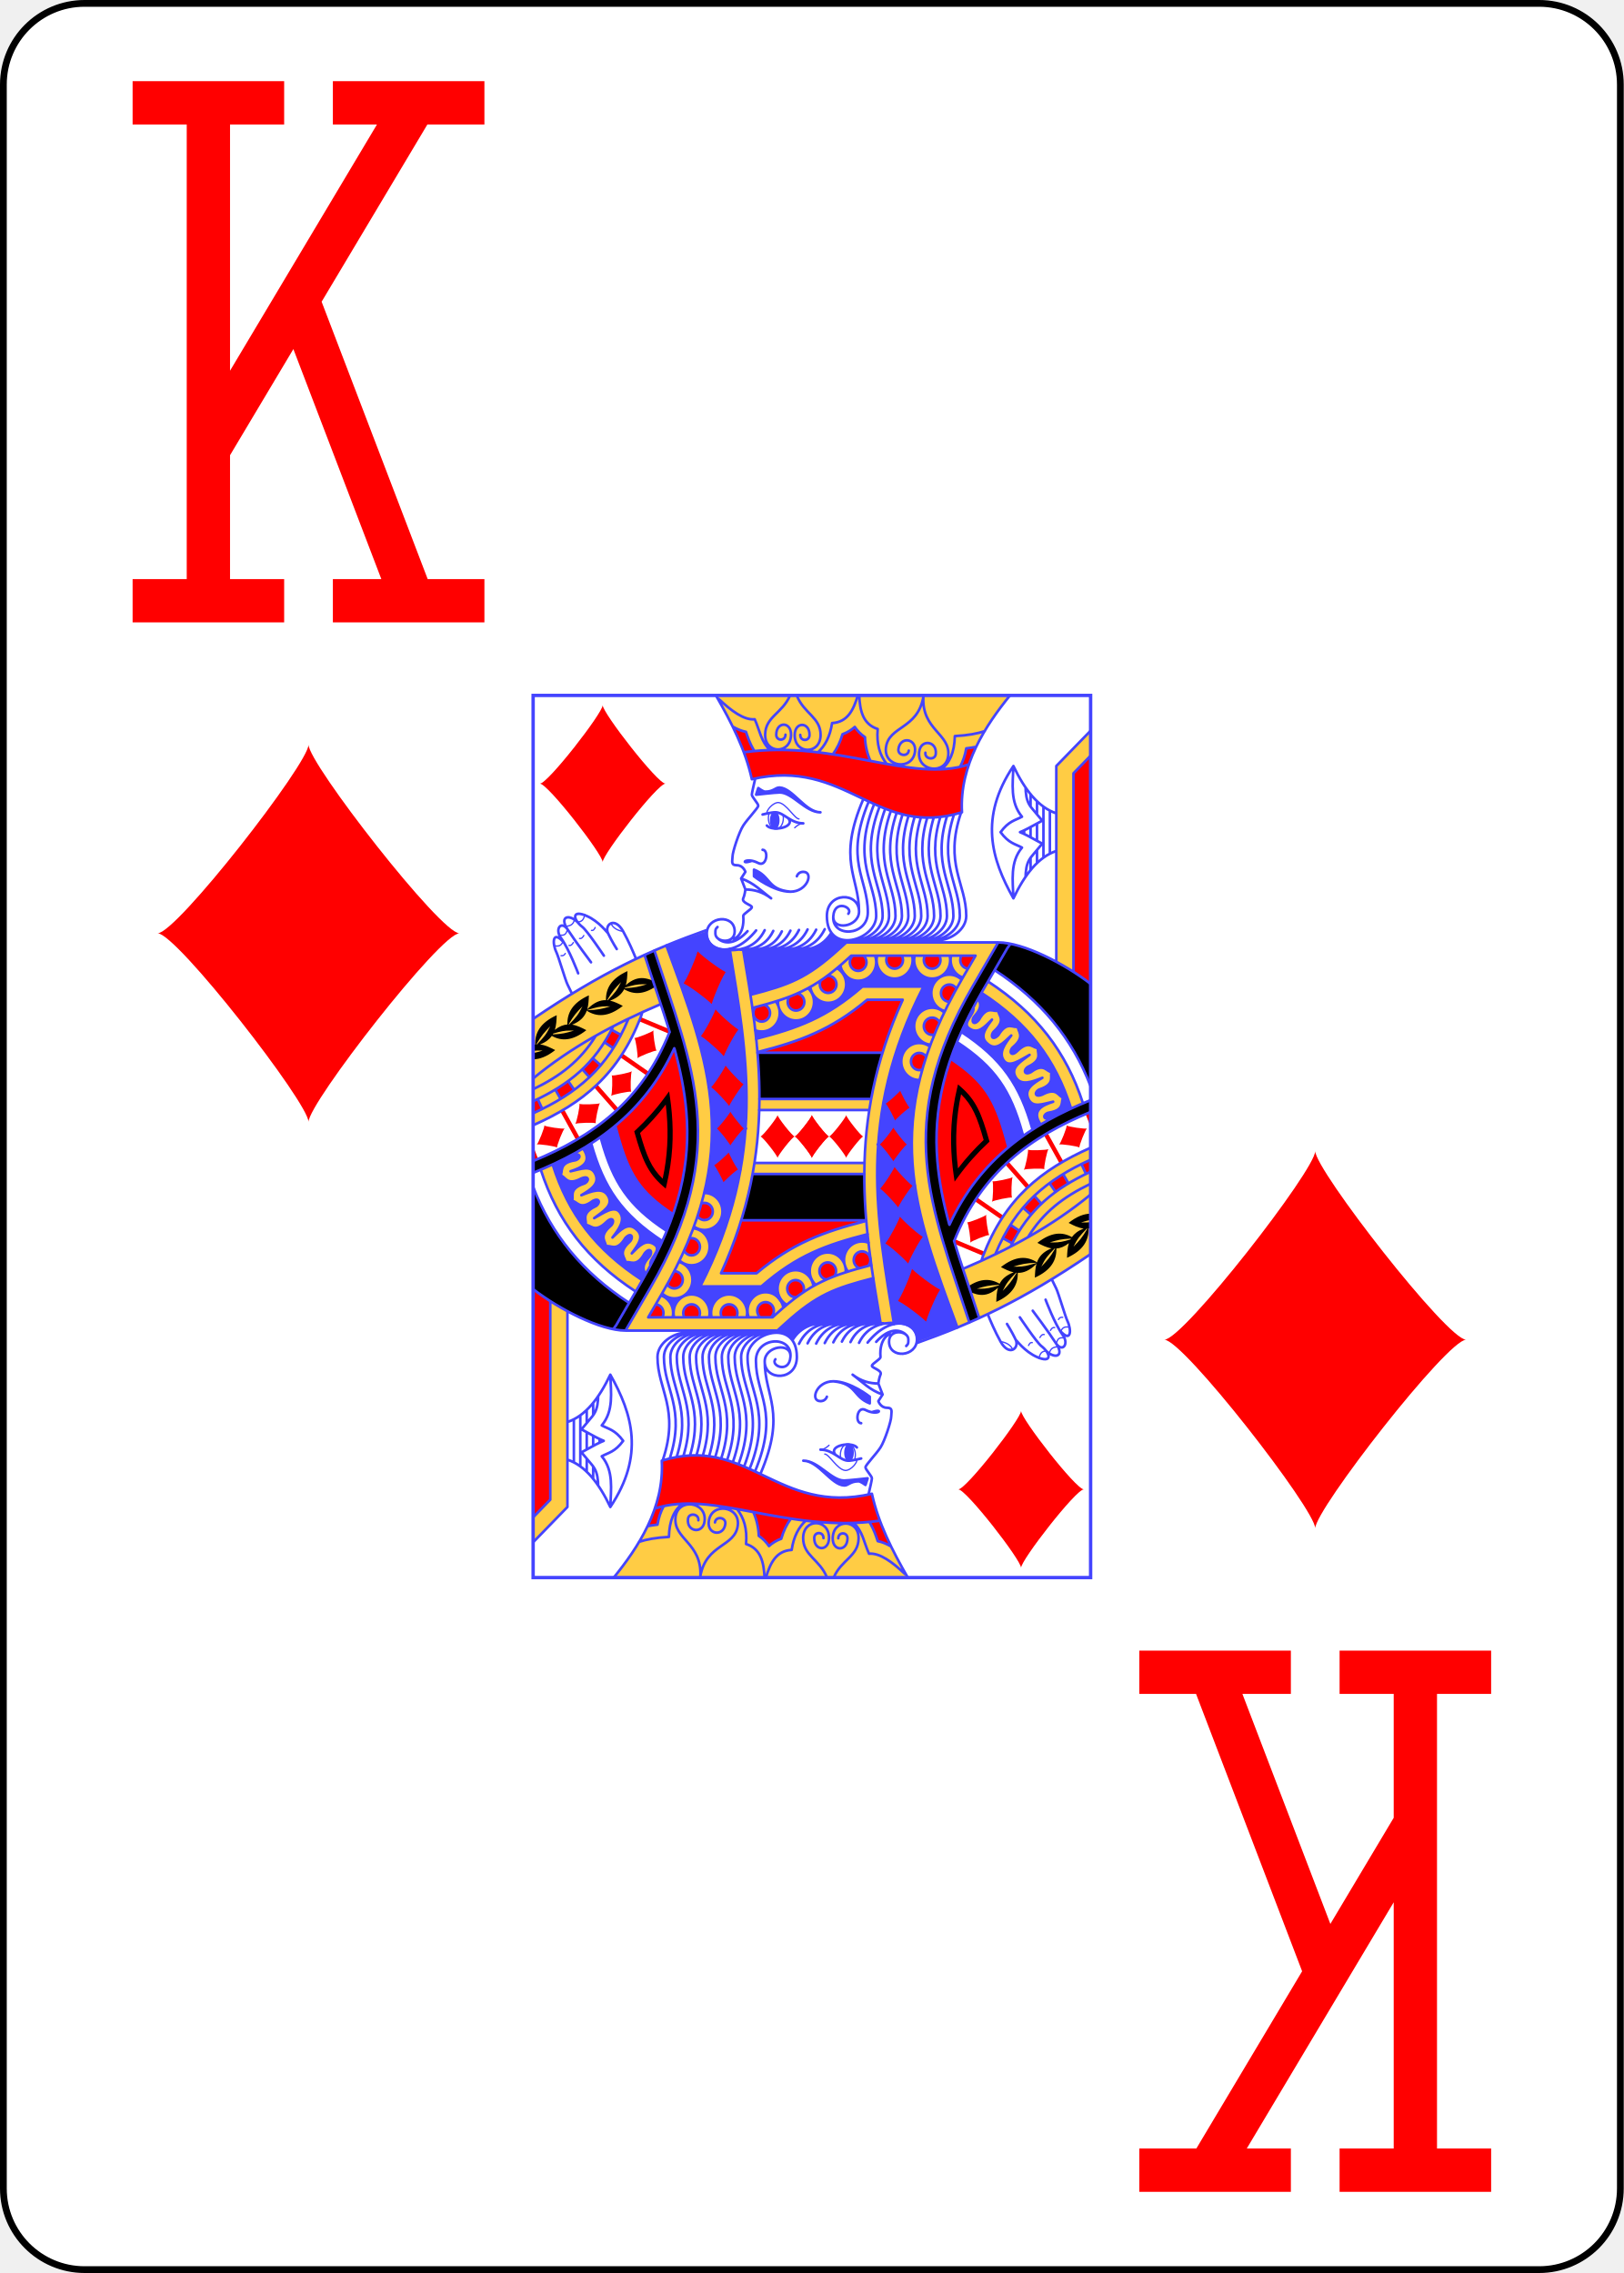
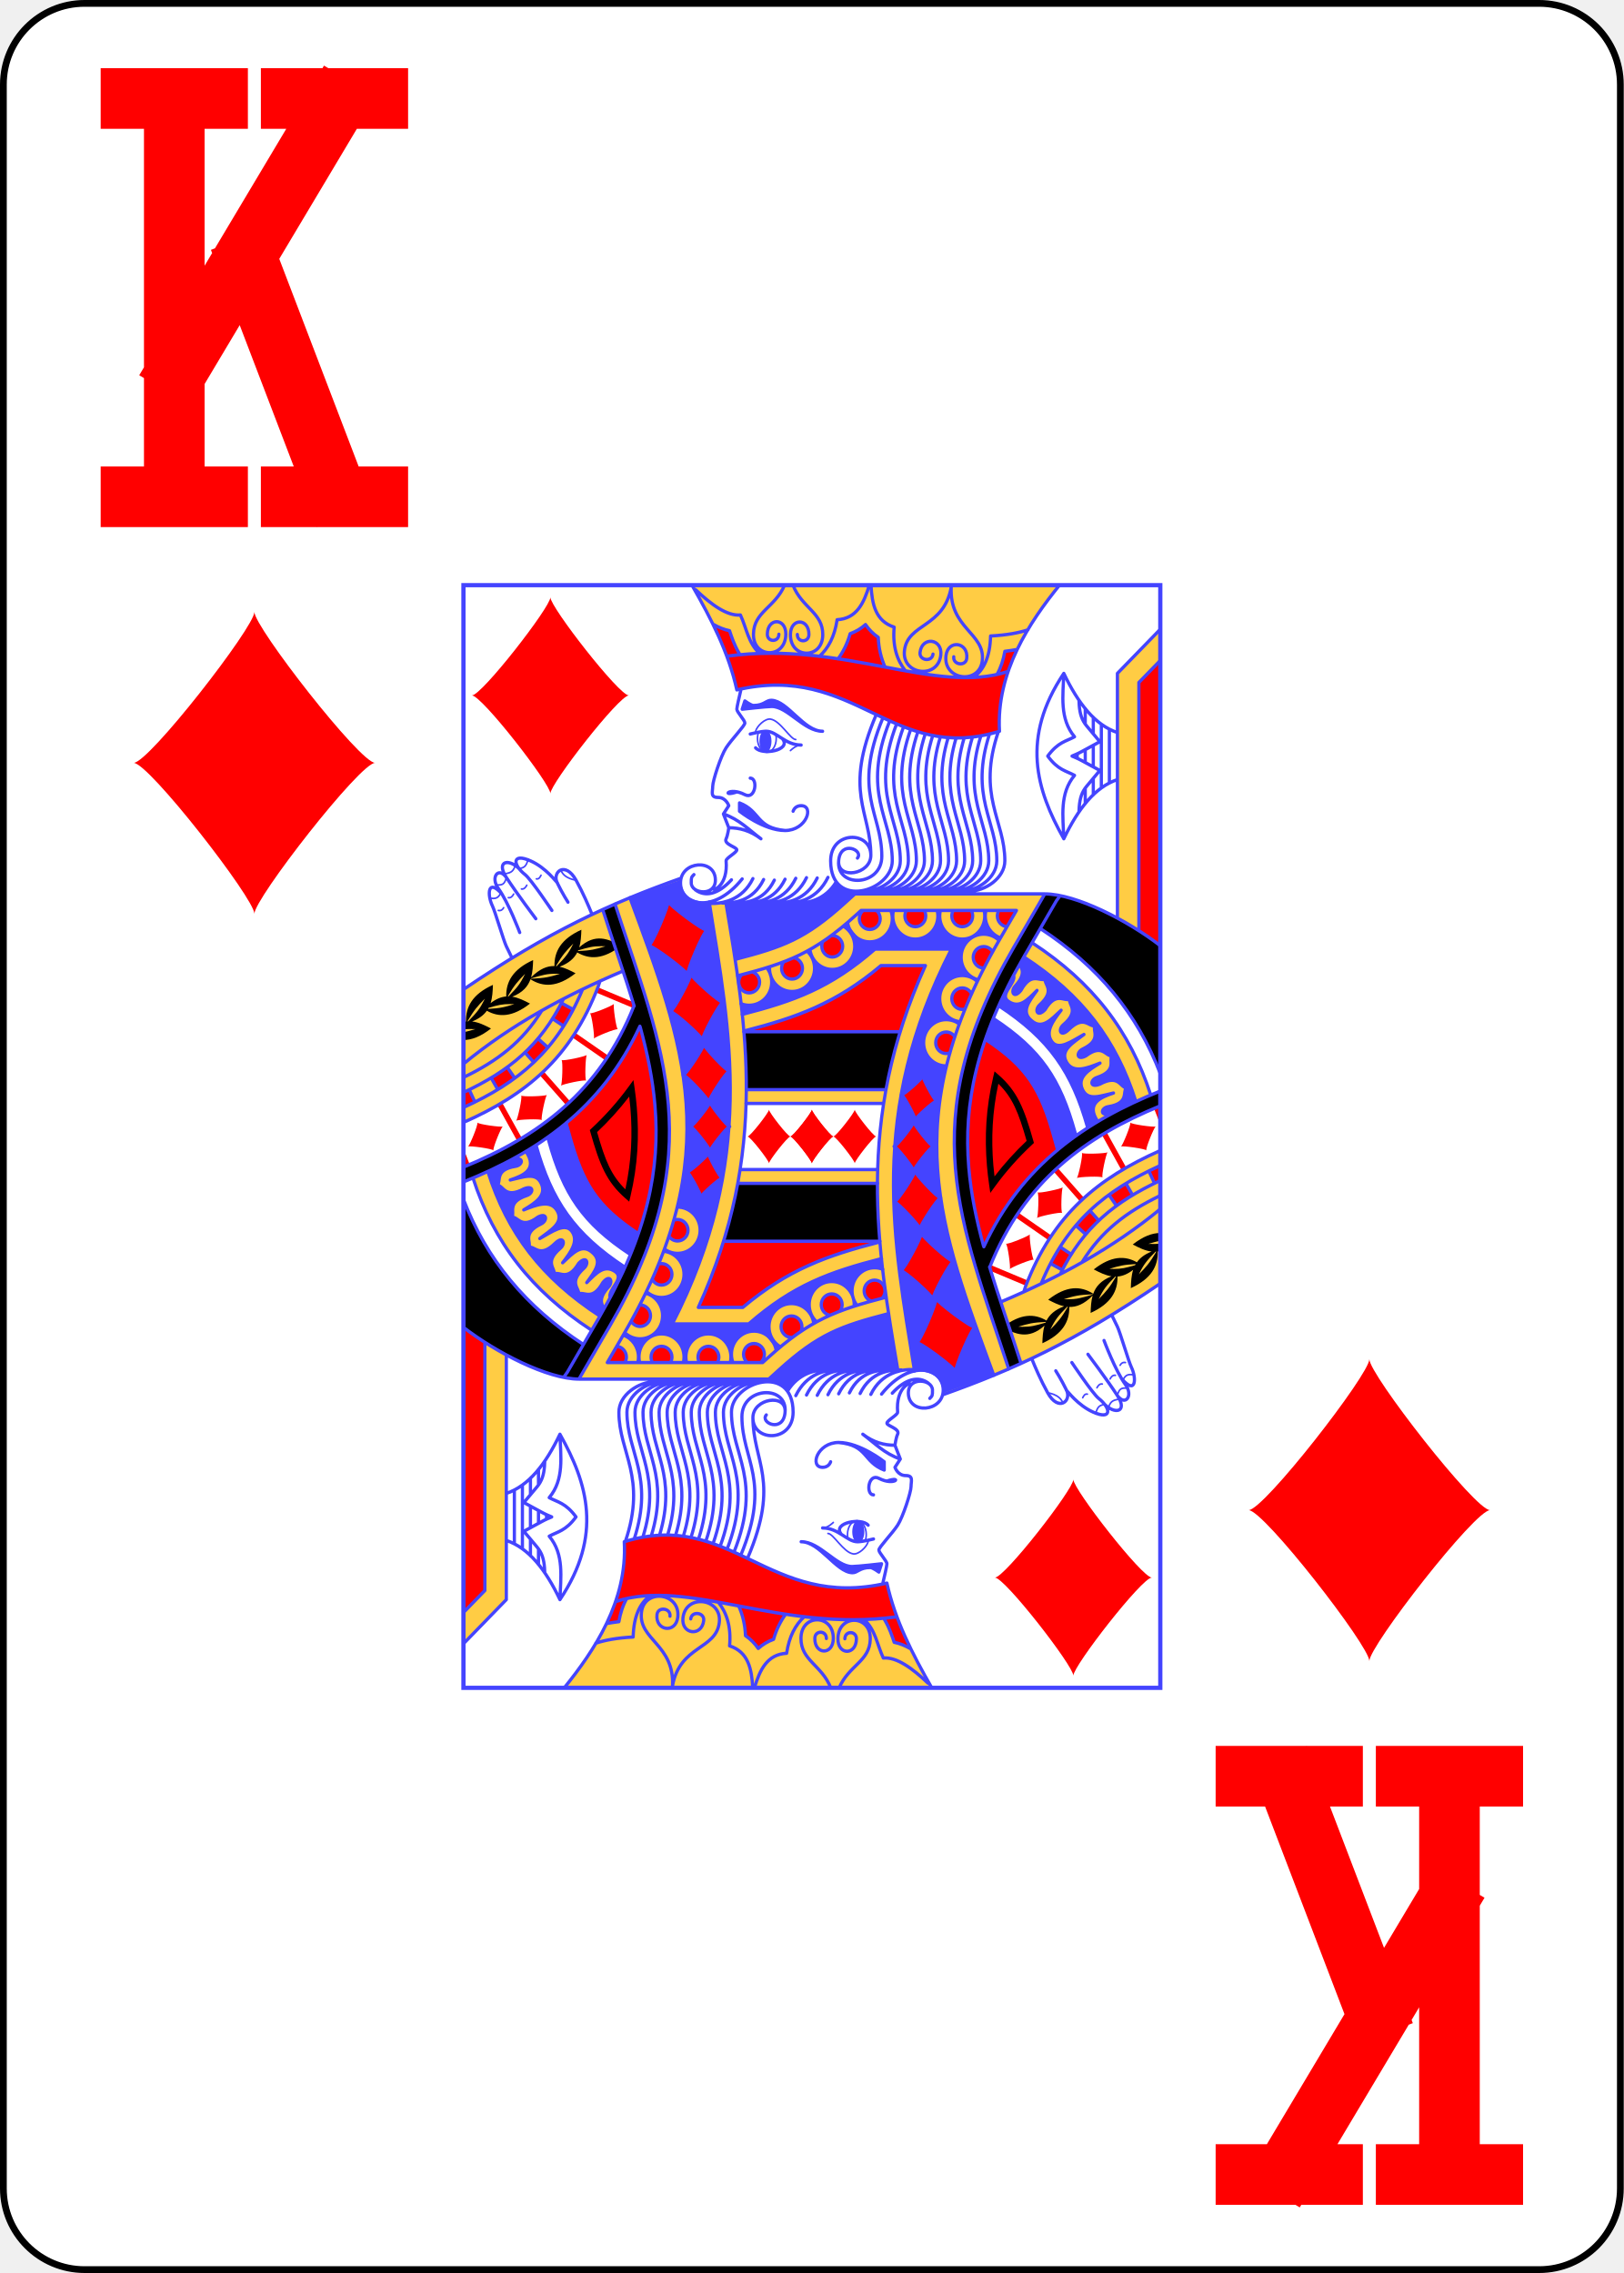
<svg xmlns="http://www.w3.org/2000/svg" xmlns:xlink="http://www.w3.org/1999/xlink" class="card" face="KD" height="3.5in" preserveAspectRatio="none" viewBox="-120 -168 240 336" width="2.5in">
  <defs>
-     <symbol id="VDK" viewBox="-500 -500 1000 1000" preserveAspectRatio="xMinYMid">
-       <path d="M-285 -460L-85 -460M-185 -460L-185 460M-285 460L-85 460M85 -460L285 -460M185 -440L-170 155M85 460L285 460M185 440L-10 -70" stroke="red" stroke-width="80" stroke-linecap="square" stroke-miterlimit="1.5" fill="none" />
+     <symbol style="overflow:visible" id="VDK" viewBox="-500 -500 1000 1000" preserveAspectRatio="xMinYMid">
+       <path d="M-285 -460L-85 -460M-185 -460L-185 460M-285 460L-85 460M85 -460L285 -460M185 -440L-170 155M85 460L285 460M185 440L-10 -70" stroke="red" stroke-width="140" stroke-linecap="square" stroke-miterlimit="1.5" fill="none" />
    </symbol>
    <symbol id="SDK" viewBox="-600 -600 1200 1200" preserveAspectRatio="xMinYMid">
      <path d="M-400 0C-350 0 0 -450 0 -500C0 -450 350 0 400 0C350 0 0 450 0 500C0 450 -350 0 -400 0Z" fill="red" />
    </symbol>
    <symbol id="DK6" preserveAspectRatio="none" viewBox="0 0 1300 2000">
      <path stroke="#44F" stroke-linecap="round" stroke-linejoin="round" stroke-width="3" fill="none" d="M545,265c2.64,-9.531 17.644,-23.57 27.903,-22.032C591.207,245.713 610,280 620,280M630,290c-10,0 -20,10 -20,10M583.008,271.841c0.353,1.98 0.541,4.055 0.541,6.192 0,13.807 -7.835,25 -17.5,25 -9.665,0 -17.5,-11.193 -17.5,-25 0,-4.428 0.806,-8.588 2.22,-12.196M120.802,496.815c-3.725,13.385 -7.12,15.266 -16.172,17.234M96.463,508.491c-3.725,13.385 -11.329,13.379 -20.381,15.348M80.207,529.943c-3.725,13.385 -7.7,14.104 -18.204,13.751M69.59,558.281c-5.031,10.627 -11.039,10.476 -19.656,9.542M181.952,517.242C188.179,532.903 210,535 210,535M65,590c4.797,0.895 7.937,-1.11 10,-5M108.204,551.026c4.797,0.895 7.937,-2.906 10,-6.796M65,590c4.797,0.895 7.937,-1.11 10,-5M136.026,532.691c4.797,0.895 6.654,-2.65 8.717,-6.539M83.686,566.814c4.797,0.895 7.937,-2.65 10,-6.539" />
      <use xlink:href="#SDK" height="120" width="120" transform="translate(650,1000)scale(1,0.972)rotate(0)translate(-60,-60)" />
      <use xlink:href="#SDK" height="120" width="120" transform="translate(570,1000)scale(1,0.972)rotate(0)translate(-60,-60)" />
      <use xlink:href="#SDK" height="170" width="170" transform="translate(400,640)scale(1,0.972)rotate(-15)translate(-85,-85)" stroke="#44F" stroke-width="42.352" stroke-linejoin="round" stroke-linecap="round" />
      <use xlink:href="#SDK" height="150" width="150" transform="translate(435,765)scale(1,0.972)rotate(-10)translate(-75,-75)" stroke="#44F" stroke-width="48" stroke-linejoin="round" stroke-linecap="round" />
      <use xlink:href="#SDK" height="130" width="130" transform="translate(453,885)scale(1,0.972)rotate(-5)translate(-65,-65)" stroke="#44F" stroke-width="55.384" stroke-linejoin="round" stroke-linecap="round" />
      <use xlink:href="#SDK" height="110" width="110" transform="translate(460,982)scale(1,0.972)rotate(0)translate(-55,-55)" stroke="#44F" stroke-width="65.454" stroke-linejoin="round" stroke-linecap="round" />
      <use xlink:href="#SDK" height="100" width="100" transform="translate(450,1070)scale(1,0.972)rotate(10)translate(-50,-50)" stroke="#44F" stroke-width="72" stroke-linejoin="round" stroke-linecap="round" />
      <use xlink:href="#SDK" height="90" width="90" transform="translate(1259,1000)scale(1,0.972)rotate(60)translate(-45,-45)" />
      <use xlink:href="#SDK" height="90" width="90" transform="translate(1173,1052)scale(1,0.972)rotate(50)translate(-45,-45)" />
      <use xlink:href="#SDK" height="90" width="90" transform="translate(1094,1120)scale(1,0.972)rotate(40)translate(-45,-45)" />
      <use xlink:href="#SDK" height="90" width="90" transform="translate(1038,1209)scale(1,0.972)rotate(30)translate(-45,-45)" />
    </symbol>
    <symbol id="DK5" preserveAspectRatio="none" viewBox="0 0 1300 2000">
      <path stroke="#44F" stroke-linecap="round" stroke-linejoin="round" stroke-width="6" fill="none" d="M1205,261.182v97.637M1190,252.129V367.871M1175,350.311v29.996M1175,290.406l-10e-5,39.187M1175,239.693v29.996M1160,368.373v27.984M1160,298.355l10e-5,23.289M1160,223.643v27.984M1145,305.873v8.254M520.134,778.543C616.396,754.406 684.392,730.935 767.926,660h142.395c-156.787,297.276 -107.906,528.857 -68.797,765.254M525.766,808.059C620.591,784.352 694.855,758.784 778.836,690h83.006c-131.846,281.901 -89.778,512.978 -51.069,736.045M989.366,1432.945C889.254,1168.199 806.638,966.909 1000.051,642.941L1031.658,590H741.766l-9.922,8.756C653.494,667.888 603.995,685.13 511.713,708.48M1017.097,1421.323C928.021,1156.019 838.469,972.117 1025.811,658.32L1084.508,560H730.424l-18.43,16.26c-74.361,65.612 -115.843,79.924 -204.671,102.393M426.291,0.007C462.762,61.82 494.762,122.796 510,190 730,140 800,325 1000,265 993.852,157.297 1056.123,67.145 1111.966,-0.018M614.759,0.032C631.487,41.41 670.706,49.677 670.34,90.06c-0.408,44.997 -60.979,44.224 -60.335,-0.77 0.435,-30.41 34.906,-29.556 34.477,0.44 -0.215,14.998 -21.763,14.723 -21.548,-0.275M599.096,0.044C581.146,40.794 541.84,48.101 541.051,88.41c-0.88,44.991 59.691,45.764 60.335,0.77 0.435,-30.41 -34.048,-30.436 -34.477,-0.44 -0.215,14.998 21.333,15.273 21.548,0.275M910,3.41c-3.958,75.052 63.504,83.571 57.94,133.177 -5.014,44.699 -73.043,36.172 -67.764,-8.495 3.568,-30.189 42.241,-24.924 38.722,4.854 -1.76,14.889 -25.961,11.855 -24.201,-3.034M910,3.41C896.361,77.248 828.885,68.851 822.732,118.383c-5.544,44.633 62.485,53.162 67.764,8.495 3.568,-30.189 -35.203,-34.632 -38.722,-4.854 -1.76,14.889 22.442,17.923 24.201,3.034M491.884,128.804C710,100 880,200 1015.604,156.595M995.411,161.923C1002.408,149.77 1007.254,135.659 1010,120c8.271,-0.945 15.987,-2.113 23.204,-3.475M951.488,167.374c19.219,-13.488 30.892,-37.153 31.903,-75.195 30.425,-1.548 52.501,-5.644 69.805,-11.195M466.519,71.255c9.446,5.241 19.354,9.279 29.914,11.366 3.985,11.503 8.452,24.997 17.213,39.74 0.763,1.283 1.566,2.56 2.409,3.829M552.628,123.893C531.219,105.072 528.495,78.759 516.729,54.105 491.699,56.297 462.178,35.159 433.183,8.316M698.804,133.696c9.723,-12.91 17.517,-28.178 22.597,-45.676 10.847,-3.769 20.57,-9.546 28.66,-16.604 6.148,8.853 14.187,16.87 23.799,23.219 0.785,19.912 5.349,38.047 12.742,53.992M757.092,0.052C747.112,32.943 733.174,60.761 697.089,62.687 692.459,93.201 680.697,114.38 664.045,129.146M824.538,155.374C808.692,135.989 800.327,110.644 803.527,76.109 768.856,65.234 762.116,34.589 760.381,0.043M0.128,733.28C160.872,627.138 273.947,577.151 405.892,531.565M1084.508,560c58.556,0 155.048,48.393 215.606,93.996M1060.798,648.537c113.096,71.77 182.617,159.57 221.424,276.264M1045.468,674.302c108.824,68.979 172.626,150.486 209.091,262.347M1300.071,886.19C1257.215,777.442 1184.743,691.771 1076.171,622.798M998.735,762.9c94.583,60.402 136.897,120.761 165.899,221.531M988.568,785.964c89.063,57.044 124.762,109.898 152.397,206.618l1.791,6.27M973.923,823.823c78.203,50.361 103.128,90.662 128.581,179.747l5.989,20.963M1045.369,1281.592l3.338,-9.824c51.421,-130.622 135.35,-196.342 251.249,-246.259M1154.091,1227.949c35.812,-56.212 81.928,-90.805 145.814,-120.773M1113.379,1249.43c42.764,-84.642 101.834,-131.066 186.517,-169.544M1077.871,1266.58c47.687,-111.379 119.453,-168.575 222.006,-213.896M970.828,1200.002C1041.668,1050.464 1161.946,971.391 1299.957,917.595M981.741,1237.189C1046.058,1080.041 1161.175,999.873 1299.994,944.443M1002.278,1300.143c108.097,-44.364 209.475,-97.716 297.742,-168.601M970.203,1198.396c-13.491,-48.251 -23.451,-95.134 -27.496,-142.517 -9.688,-113.478 12.898,-231.197 104.568,-384.744l58.697,-98.32 7.089,-9.682M1039.892,1410.606c-19.667,-59.873 -42.017,-121.299 -58.398,-173.96M523.076,810 814.875,810M527.684,915 788.328,915M527.262,940 783.957,940M1113.101,1200.255l20.73,13.447M1142.463,1161.465l18.51,16.033M1168.828,1134.571l16.461,17.846M1204.197,1105.897l14.1,19.81M1236.013,1085.268l12.336,21.066M1278.611,1062.598l10.579,22.262M1095.363,1230.498l21.824,11.578M1220,603.865V160l80,-80M1260,626.748V176.568l39.999,-39.999M1219.982,352.664C1178.5,366.005 1146.587,405.675 1120,460c-1.436,-40.363 -8.306,-82.087 20,-115 -16.063,-8.511 -30.68,-9.463 -50,-35 19.32,-25.537 33.937,-26.489 50,-35 -28.306,-32.913 -21.436,-74.637 -20,-115 26.587,54.325 58.5,93.995 99.982,107.336M1148.301,411.435c0.056,-3.197 0.194,-6.275 0.441,-9.224 1.32,-15.756 4.72,-26.855 14.004,-37.65l24.494,-28.482 -33.195,-17.588c-8.638,-4.577 -14.026,-6.531 -18.703,-8.49 4.677,-1.959 10.065,-3.914 18.703,-8.49l33.195,-17.588 -24.494,-28.482c-9.284,-10.795 -12.684,-21.895 -14.004,-37.65 -0.247,-2.949 -0.385,-6.027 -0.441,-9.224M1120,160c-80.254,116.73 -51.745,210.787 0,300M708.559,618.376A42,42 0 0 1 730,655v0a42,42 0 0 1 -42,42 42,42 0 0 1 -41.598,-36.205M686.029,635.6A19.5,19.5 0 0 1 688,635.5 19.5,19.5 0 0 1 707.5,655 19.5,19.5 0 0 1 688,674.5 19.5,19.5 0 0 1 668.5,655a19.5,19.5 0 0 1 2.091,-8.784M797.229,589.997A42,42 0 0 1 800,605 42,42 0 0 1 758,647 42,42 0 0 1 716.564,611.857M770.453,589.995A19.5,19.5 0 0 1 777.5,605 19.5,19.5 0 0 1 758,624.5 19.5,19.5 0 0 1 738.5,605a19.5,19.5 0 0 1 7.055,-15.012M883.79,589.99A42,42 0 0 1 885,600a42,42 0 0 1 -42,42 42,42 0 0 1 -42,-42 42,42 0 0 1 1.211,-10.012M859.734,589.989A19.5,19.5 0 0 1 862.5,600 19.5,19.5 0 0 1 843,619.5 19.5,19.5 0 0 1 823.5,600a19.5,19.5 0 0 1 2.767,-10.012M971.29,589.99A42,42 0 0 1 972.5,600a42,42 0 0 1 -42,42 42,42 0 0 1 -42,-42 42,42 0 0 1 1.211,-10.012M947.234,589.989A19.5,19.5 0 0 1 950,600 19.5,19.5 0 0 1 930.5,619.5 19.5,19.5 0 0 1 911,600a19.5,19.5 0 0 1 2.767,-10.012M1001.961,639.758A42,42 0 0 1 973.5,600a42,42 0 0 1 1.211,-10.012M1014.087,619.449A19.5,19.5 0 0 1 996,600a19.5,19.5 0 0 1 2.767,-10.012M960.294,715.741A42,42 0 0 1 928.5,675a42,42 0 0 1 42,-42 42,42 0 0 1 28.739,11.372M971.157,694.489A19.5,19.5 0 0 1 970.5,694.5 19.5,19.5 0 0 1 951,675a19.5,19.5 0 0 1 19.5,-19.5 19.5,19.5 0 0 1 16.785,9.575M926.665,791.825A42,42 0 0 1 888.5,750a42,42 0 0 1 42,-42 42,42 0 0 1 28.229,10.901M935.972,768.717A19.5,19.5 0 0 1 930.5,769.5 19.5,19.5 0 0 1 911,750a19.5,19.5 0 0 1 19.5,-19.5 19.5,19.5 0 0 1 17.494,10.885M901.237,871.994A42,42 0 0 1 900.5,872a42,42 0 0 1 -42,-42 42,42 0 0 1 42,-42 42,42 0 0 1 24.636,7.984M907.72,848.114A19.5,19.5 0 0 1 900.5,849.5 19.5,19.5 0 0 1 881,830a19.5,19.5 0 0 1 19.5,-19.5 19.5,19.5 0 0 1 16.278,8.763M641.043,663.734A42,42 0 0 1 655,695a42,42 0 0 1 -42,42 42,42 0 0 1 -42,-42 42,42 0 0 1 0.104,-2.949M615.923,675.72A19.5,19.5 0 0 1 632.5,695 19.5,19.5 0 0 1 613,714.5 19.5,19.5 0 0 1 593.5,695a19.5,19.5 0 0 1 4.158,-12.037M565.706,693.65A42,42 0 0 1 575,720a42,42 0 0 1 -42,42 42,42 0 0 1 -15.083,-2.802M538.79,701.38A19.5,19.5 0 0 1 552.5,720 19.5,19.5 0 0 1 533,739.5 19.5,19.5 0 0 1 513.5,720a19.5,19.5 0 0 1 5.342,-13.409M795.159,246.412C741.578,377.816 800,422.21 800,500c0,55 -115,90 -115,0 0,-55 75,-55 75,-10 0,35 -62.765,44.891 -60,10 3.052,-38.508 47.487,-19.355 35,-5M782.517,240.733C724.777,376.332 780.484,412.89 780.484,491.79 780.484,546.79 695,550 700,500M770,235C708.212,375.321 760,410 760,490M807.997,251.821C758.185,379.052 815,423.287 815,500c0,30.823 -36.118,55.365 -67.872,55.144M821.048,256.901C774.7,380.245 830,424.317 830,500c0,30.823 -36.118,55.365 -67.872,55.144M834.323,261.583C791.102,381.375 845,425.282 845,500c0,30.823 -36.118,55.365 -67.872,55.144M847.748,266.039C807.441,382.477 860,426.216 860,500c0,30.823 -36.118,55.365 -67.872,55.144M861.464,269.818C823.58,383.434 875,427.02 875,500c0,30.823 -36.118,55.365 -67.872,55.144M875.463,272.868C839.501,384.221 890,427.677 890,500c0,30.823 -36.118,55.365 -67.872,55.144M889.737,275.142C855.189,384.816 905,428.171 905,500c0,30.823 -36.118,55.365 -67.872,55.144M904.283,276.596C870.629,385.201 920,428.489 920,500c0,30.823 -36.118,55.365 -67.872,55.144M919.1,277.188C885.809,385.358 935,428.619 935,500c0,30.823 -36.118,55.365 -67.872,55.144M934.195,276.881C900.716,385.277 950,428.552 950,500c0,30.823 -36.118,55.365 -67.872,55.144M949.583,275.634C915.338,384.946 965,428.278 965,500c0,30.823 -36.118,55.365 -67.872,55.144M965.29,273.405C929.663,384.36 980,427.793 980,500c0,30.823 -36.118,55.365 -67.872,55.144M981.353,270.151C943.68,383.519 995,427.091 995,500c0,30.823 -36.118,55.365 -67.872,55.144M997.87,265.686C957.335,382.389 1010,426.142 1010,500c0,30.823 -36.118,55.365 -67.872,55.144M520,532.778C465.796,598.504 405,580 405,540c0,-40 65,-45 65,-5 0,30 -45,25 -45,5 0,-10 0,-10 5,-15M500,534.444c-25.083,26.791 -49.177,31.341 -67.463,18.093M540,532.222c-20,40 -57.915,45.684 -79.403,45.122M560,533.889c-20,40 -55.863,43.196 -77.35,42.634M580,535c-20,40 -55.863,42.085 -77.35,41.523M600,533.333c-20,40 -55.863,43.752 -77.35,43.19M620,531.667c-20,40 -55.863,45.418 -77.35,44.857M640,530.556c-20,40 -55.863,46.529 -77.35,45.968M660,531.111c-20,40 -55.863,45.974 -77.35,45.412M680,530c-20,40 -55.863,47.085 -77.35,46.523M695.523,538.013c-20.53,32.953 -52.907,39.032 -72.873,38.511M517.827,188.827C514.886,200.909 510,221.505 510,225c0,5 15,20 15,25 0,5 -25,30 -35,45 -10,15 -25,60 -25,70 0,10 -5,20 10,20 15,0 20,15 20,15l-10,15 10,25c0,0 -1.838,13.675 -5,20 -5,10 20,15 20,20 0,5 -20.437,15.019 -20,20 3.908,44.548 -24.383,56.24 -25,50M535,350c15,0 10,40 -10,30 -30,-15 -45,5 -15,-5M615,410c2.205,-6.063 7.383,-10 15,-10 25,0 10,45 -30,45 -40,0 -85,-35 -85,-35v-15c40,15 30,45 85,50M495,440c20,0 40,5 60,20 -22.925,-16.544 -40,-35 -70,-45M525,210l-5,15c0,0 45,-5 55,-5 30,0 60,45 95,45 -35,0 -65,-55 -95.29,-56.161 -9.993,-0.383 -13.614,9.419 -33.614,9.419C536.382,218.258 525,210 525,210v0M630,290c-30,0 -45.346,-24.918 -65,-25 -10.138,-0.042 -30,5 -30,5M595.871,279.644C610.873,299.647 557.374,309.072 545,295M239.869,597.116C233.831,582.484 222.966,557.691 210,535c-20,-35 -45,-15 -35,5 10,20 20,35 20,35M175.29,539.935C173.609,538.913 154.066,512.457 125,500c-35,-15 -33.238,7.222 -10,25 11.232,8.593 50,65 50,65M105,515.29C85,495 60,500 80,530c20,30 55,75 55,75M80,530c-15,-20 -30,0 -15,20 18.974,25.298 40,80 40,80M72.032,560.581C45,530 44.064,561.807 54.064,581.807 59.064,591.807 75,645 80,655l10.701,21.402M1037.564,687.87c4.723,7.868 11.471,18.196 -8.343,39.341 -9.126,9.74 -2.687,24.18 10.778,7.789 20,-35 35,-15 45.124,-20.988 -2.689,9.832 20.209,20.598 -10.091,47.185C1065,770 1070,785 1085,770c21.131,-34.329 35.471,-13.85 45.785,-19.505 -3.009,9.739 19.527,21.246 -11.625,46.831 -10.315,8.471 -5.807,23.626 9.675,9.124 29.05,-27.948 37.808,-4.532 49.209,-7.426 -5.35,8.677 13.588,25.457 -22.975,42.431 -12.106,5.62 -11.535,21.421 6.008,12.4 31.172,-23.044 37.003,1.267 48.672,-0.212 -6.37,7.958 10.376,26.927 -27.988,39.306 -12.702,4.099 -14.066,19.851 5.655,12.036 35.69,-18.741 37.573,6.188 49.328,6.588 -7.557,6.841 5.952,28.236 -33.894,34.343 -13.193,2.022 -17.049,17.356 3.665,12.783M1026.493,707.762c4.572,14.621 -28.113,34.819 -9.701,47.174 20.48,13.743 35.303,-2.517 53.208,-19.936 -14.905,20.047 -30.697,38.701 -10,55 19.435,16.731 36.52,-2.195 54.984,-19.021 -15.551,19.55 -29.984,39.021 -17.594,56.48 12.792,18.024 38.142,-0.888 60.229,-12.558 -19.949,15.036 -45.281,28.286 -32.619,50.099 12.547,21.614 39.189,10.789 62.536,1.905C1165.9,879.391 1144.168,892.816 1155,915c10.372,21.24 33.237,11.175 57.702,6.126 -23.926,7.689 -52.164,19.089 -29.302,51.671" />
    </symbol>
    <symbol id="DK4" preserveAspectRatio="none" viewBox="0 0 1300 2000">
      <path fill="black" d="M1084.508,560l-58.697,98.32c-187.341,313.797 -97.789,497.698 -8.713,763.002l23.092,-10.266 -57.762,-175.512C1046.875,1079.487 1161.668,999.68 1300,944.443V917.615C1161.979,971.411 1041.672,1050.455 970.828,1200.002l0.795,2.709 -1.42,-4.314c-13.491,-48.251 -23.451,-95.135 -27.496,-142.518 -9.688,-113.478 12.898,-231.197 104.568,-384.744l58.697,-98.32 -29.781,49.916C1184.687,691.728 1257.135,777.351 1300,886.016V653.916C1247.887,614.69 1169.327,573.443 1112.02,562.904l-0.064,0.107zM220,625c-38.243,16.869 -50.73,39.82 -50.184,65.85 -13.29,-0.348 -27.534,4.811 -43.621,20.596C129.141,701.541 129.613,690.786 130,680 91.688,696.899 79.224,719.903 79.818,745.99 70.668,746.731 61.03,750.275 50.633,758.205 54.076,747.821 54.59,736.429 55,725 16.463,741.999 4.078,765.174 4.83,791.451 3.236,791.66 1.626,791.963 0,792.354v13.449C6.455,804.98 13.029,804.849 22.26,805.217 13.211,807.838 6.837,809.679 0,811.016v13.971c15.197,7.2e-4 32.097,-6.118 51.395,-20.848 -11.463,-5.788 -22.95,-11.437 -35.184,-12.781 13.191,-5.09 21.793,-11.762 27.439,-19.451 22.217,12.236 47.947,11.85 80.484,-12.984 -10.803,-5.455 -21.628,-10.784 -33.078,-12.506 19.825,-7.612 29.328,-18.781 34.014,-31.607 23.029,14.305 49.765,15.292 84.064,-10.887 -9.735,-4.916 -19.487,-9.734 -29.699,-11.9 17.505,-6.371 27.302,-15.398 32.848,-25.889 22.528,13.014 48.645,13.135 81.852,-12.211 -23.778,-12.007 -47.654,-23.447 -78.109,3.057C219.116,646.927 219.606,635.981 220,625Zm-15,25c-9.295,18.589 -14.428,24.37 -31.143,41.131 -0.468,-0.051 -0.936,-0.103 -1.406,-0.141C185.522,669.587 190.885,664.115 205,650Zm52.279,4.807c2.377,0.016 4.928,0.082 7.721,0.193 -19.154,5.548 -26.54,7.606 -51.529,8.73 0.201,-0.437 0.382,-0.881 0.57,-1.322 19.619,-5.653 27.964,-7.704 43.238,-7.602zm-85,50c2.377,0.016 4.928,0.082 7.721,0.193 -19.935,5.775 -27.006,7.775 -54.58,8.869 0.053,-0.152 0.095,-0.308 0.146,-0.461 22.238,-6.438 30.551,-8.71 46.713,-8.602zM115,705c-9.241,18.483 -14.365,24.3 -30.852,40.84 -0.535,-0.007 -1.073,-8e-5 -1.611,0.012C95.545,724.565 100.916,719.084 115,705ZM40,750C30.713,768.575 25.582,774.362 8.898,791.092 8.378,791.113 7.854,791.152 7.33,791.191 20.491,769.62 25.841,764.159 40,750Zm47.279,9.807c2.377,0.016 4.928,0.082 7.721,0.193 -18.542,5.371 -26.021,7.474 -49.139,8.623 0.419,-0.687 0.814,-1.383 1.193,-2.084 17.576,-5.021 25.721,-6.83 40.225,-6.732zM523.076,810 527.684,915H788.328L814.875,810Zm467.709,71.871 -2.305,9.463c-13.936,57.217 -16.337,109.636 -11.896,161.652 0.997,11.684 2.414,23.387 4.166,35.131l2.119,14.211 8.615,-11.498c21.298,-28.422 44.77,-53.825 69.992,-76.621l2.783,-2.516 -1.043,-3.606c-17.22,-59.464 -30.254,-90.3 -65.016,-119.902zm7.127,22.383c26.414,25.135 37.62,51.977 52.734,103.687 -21.305,19.517 -41.323,40.983 -59.904,64.463 -0.855,-6.832 -1.621,-13.647 -2.201,-20.438 -4.087,-47.877 -2.144,-95.767 9.371,-147.713z" />
    </symbol>
    <symbol id="DK3" preserveAspectRatio="none" viewBox="0 0 1300 2000">
      <path fill="#44F" d="M600,445c-40,0 -85,-35 -85,-35v-15c40,15 30,45 85,50M525,210l-5,15c0,0 45,-5 55,-5 30,0 60,45 95,45 -35,0 -65,-55 -95.29,-56.161 -9.993,-0.383 -13.614,9.419 -33.614,9.419C536.382,218.258 525,210 525,210ZM574.667,283.061a11.249,20.385 0 0 1 -11.249,20.385 11.249,20.385 0 0 1 -11.249,-20.385 11.249,20.385 0 0 1 11.249,-20.385 11.249,20.385 0 0 1 11.249,20.385zM489.009,572.698l133.641,3.825c19.965,0.522 52.342,-5.558 72.988,-38.356 8.822,11.653 21.897,16.73 35.872,16.969l-1.087,4.864 -18.43,16.26c-74.361,65.612 -115.843,79.924 -204.951,102.132 -5.836,-35.709 -11.98,-70.798 -18.034,-105.693zM800,605c0,23.196 -18.804,42 -42,42 -29.839,0.637 -35.202,-40.062 -49.393,-28.596C721.821,625.845 730,639.832 730,655c0,23.196 -18.804,42 -42,42 -20.928,0 -38.655,-15.406 -41.584,-36.119 -1.783,0.981 -3.565,1.936 -5.35,2.877C649.933,671.723 655,683.08 655,695c0,23.196 -18.804,42 -42,42 -17.875,0 -33.131,-11.171 -39.195,-26.908C574.588,713.315 575,716.639 575,720c0,23.196 -18.804,42 -42,42 -5.157,0 -10.269,-0.949 -15.082,-2.801l2.217,19.344C616.397,754.406 684.392,730.935 767.926,660h142.395c-156.787,297.276 -107.906,528.857 -68.797,765.254 30.599,0.378 51.772,10.196 52.529,40.46l95.313,-32.769C915.034,1236.375 850.349,1074.787 901.131,871.994 900.92,871.997 900.71,872 900.5,872c-23.196,0 -42,-18.804 -42,-42 0,-23.196 18.804,-42 42,-42 8.804,0 17.383,2.768 24.527,7.908 0.513,-1.363 1.03,-2.727 1.553,-4.094C905.003,789.792 888.5,771.681 888.5,750c0,-23.196 18.804,-42 42,-42 10.39,0 20.407,3.853 28.121,10.809 0.51,-1.034 1.019,-2.069 1.535,-3.105C941.543,710.973 928.5,694.217 928.5,675c0,-23.196 18.804,-42 42,-42 10.667,0 20.933,4.058 28.717,11.352 0.28,-0.471 0.553,-0.939 0.834,-1.41l1.902,-3.186C984.939,633.958 973.5,617.975 973.5,600c0,-3.37 0.407,-6.727 1.209,-10h-3.418c0.802,3.273 1.209,6.63 1.209,10 0,23.196 -18.804,42 -42,42 -23.196,0 -42,-18.804 -42,-42 0,-3.37 0.407,-6.727 1.209,-10h-5.918c0.802,3.273 1.209,6.63 1.209,10 0,23.196 -18.804,42 -42,42 -23.196,0 -42,-18.804 -42,-42 0,-3.37 0.407,-6.727 1.209,-10 -9.2,-1.207 -2.261,7.468 -2.209,15zm175.104,-15 55.566,1.654 0.988,-1.654zM998.735,762.9c94.583,60.402 136.897,120.761 165.899,221.531L1183.4,972.797c-22.862,-32.583 5.376,-43.982 29.302,-51.671 -24.465,5.049 -47.331,15.115 -57.702,-6.126 -10.832,-22.184 10.9,-35.609 32.536,-48.095 -23.348,8.883 -49.99,19.709 -62.536,-1.905 -12.662,-21.813 12.67,-35.063 32.619,-50.099 -22.087,11.67 -47.437,30.582 -60.229,12.558C1085,810 1099.433,790.529 1114.984,770.979 1096.52,787.805 1079.435,806.731 1060,790c-20.697,-16.299 -4.905,-34.953 10,-55 -17.905,17.419 -32.729,33.679 -53.208,19.936 -18.412,-12.355 14.274,-32.553 9.701,-47.174m228.066,228.887C1218.094,824.788 1154.292,743.281 1045.468,674.302l-7.904,13.568c4.723,7.868 11.471,18.196 -8.343,39.341 -9.126,9.74 -2.687,24.18 10.778,7.789 20,-35 35,-15 45.124,-20.988 -2.689,9.832 20.209,20.598 -10.091,47.185C1065,770 1070,785 1085,770c21.131,-34.329 35.471,-13.85 45.785,-19.505 -3.009,9.739 19.527,21.246 -11.625,46.831 -10.315,8.471 -5.807,23.626 9.675,9.124 29.05,-27.948 37.808,-4.532 49.209,-7.426 -5.35,8.677 13.588,25.457 -22.975,42.431 -12.106,5.62 -11.535,21.421 6.008,12.4 31.172,-23.044 37.003,1.267 48.672,-0.212 -6.37,7.958 10.376,26.927 -27.988,39.306 -12.702,4.099 -14.066,19.851 5.655,12.036 35.69,-18.741 37.573,6.188 49.328,6.588 -7.557,6.841 5.952,28.236 -33.894,34.343 -13.193,2.022 -17.049,17.356 3.665,12.783zM1142.756,998.852l-1.791,-6.27C1113.331,895.862 1077.631,843.008 988.568,785.964l-14.645,37.859c78.203,50.361 103.128,90.662 128.581,179.747l5.989,20.963" />
    </symbol>
    <symbol id="DK2" preserveAspectRatio="none" viewBox="0 0 1300 2000">
      <path fill="red" d="M750.061,71.416c-8.09,7.058 -17.813,12.834 -28.66,16.604 -5.08,17.498 -12.873,32.766 -23.09,45.496 -57.344,-8.466 -118.21,-13.386 -182.865,-7.311 -0.234,-1.283 -1.036,-2.56 -1.799,-3.844C504.886,107.618 500.418,94.124 496.434,82.621 485.874,80.534 475.965,76.498 466.756,72.613 485.609,111.419 500.836,149.583 510,190c220,-50 290,135 490,75 -3.103,-54.365 11.226,-104.257 33.283,-148.727 -7.295,1.614 -15.012,2.782 -23.283,3.727 -2.746,15.659 -7.591,29.77 -15.182,42.076 -62.438,13.153 -131.213,0.635 -208.168,-13.49 -7.44,-15.904 -12.004,-34.04 -12.789,-53.951C764.249,88.286 756.208,80.269 750.061,71.416ZM1300,136.57l-40,39.998 1.262,450.93c14.241,8.907 27.212,17.772 38.738,26.432zm-186.938,426.562 -7.09,9.682 -58.697,98.32zm-88.004,26.094c-8.764,0.254 -24.385,4.427 -26.291,0.762C996.957,593.014 996,596.474 996,600c0,10.221 7.893,18.709 18.088,19.449 -2.566,-4.934 19.251,-23.801 16.686,-28.734 -0.635,-1.222 -2.794,-1.573 -5.715,-1.488zm-279.504,0.762C741.086,593.693 738.5,599.195 738.5,605c0,10.77 8.73,19.5 19.5,19.5 10.77,0 19.5,-8.73 19.5,-19.5 0,-5.801 -2.583,-11.301 -7.047,-15.006zm80.713,0C824.457,593.014 823.5,596.474 823.5,600c0,10.77 8.73,19.5 19.5,19.5 10.77,0 19.5,-8.73 19.5,-19.5 0,-3.526 -0.956,-6.986 -2.766,-10.012zm87.5,0C911.957,593.014 911,596.474 911,600c0,10.77 8.73,19.5 19.5,19.5 10.77,0 19.5,-8.73 19.5,-19.5 0,-3.526 -0.956,-6.986 -2.766,-10.012zM688,635.5c-0.658,0 -1.316,0.033 -1.971,0.1l-15.439,10.615C669.215,648.939 668.5,651.949 668.5,655c0,10.77 8.73,19.5 19.5,19.5 10.77,0 19.5,-8.73 19.5,-19.5 0,-10.77 -8.73,-19.5 -19.5,-19.5zm282.5,20c-10.77,0 -19.5,8.73 -19.5,19.5 0,10.77 8.73,19.5 19.5,19.5 0.219,0 0.437,-0.005 0.656,-0.012l16.129,-29.414C983.776,659.14 977.394,655.5 970.5,655.5Zm-354.578,20.221 -18.264,7.242C594.964,686.397 593.5,690.635 593.5,695c0,10.77 8.73,19.5 19.5,19.5 10.77,0 19.5,-8.73 19.5,-19.5 0,-9.641 -7.046,-17.834 -16.578,-19.279zM778.836,690c-83.981,68.784 -158.246,94.352 -254.416,119.029l290.469,0.773C827.249,770.72 842.715,730.895 861.842,690ZM538.791,701.379 518.842,706.592C515.412,710.214 513.5,715.012 513.5,720c0,10.77 8.73,19.5 19.5,19.5 10.77,0 19.5,-8.73 19.5,-19.5 0,-8.539 -5.555,-16.085 -13.709,-18.621zM930.5,730.5c-10.77,0 -19.5,8.73 -19.5,19.5 0,10.77 8.73,19.5 19.5,19.5 1.852,0 3.695,-0.264 5.473,-0.783l12.021,-27.332C944.712,734.721 937.928,730.5 930.5,730.5Zm-30,80c-10.77,0 -19.5,8.73 -19.5,19.5 0,10.77 8.73,19.5 19.5,19.5 2.473,0 4.924,-0.471 7.221,-1.387l9.057,-28.85C913.169,813.793 907.054,810.5 900.5,810.5Zm73.379,13.072c-30.287,84.62 -37.401,159.34 -31.172,232.307 4.045,47.383 14.005,94.266 27.809,143.32 35.467,-73.406 82.796,-130.262 138.201,-174.976l-6.213,-20.652c-25.453,-89.086 -50.378,-129.386 -128.625,-179.998zm323.728,121.934 -9.275,3.736 11.668,28.965v-26.762zm-97.826,46.551 -8.687,4.953 36.732,64.4 8.685,-4.955zM1300,1054.014l-21.389,8.584 10.578,22.262 10.81,-4.838zm-191.68,2.728 -7.414,6.711 49.477,54.662 7.414,-6.709zm127.693,28.525 -31.816,20.629 14.1,19.811 30.053,-19.373zm-67.186,49.303 -26.365,26.895 18.51,16.033 24.316,-25.082zm-133.647,3.555 -5.588,8.293 61.828,41.656 5.588,-8.293zm77.92,62.129 -17.738,30.244 21.824,11.578 16.645,-28.375zm-129.352,32.91 -3.77,9.262 69.168,28.16 3.772,-9.262z" />
    </symbol>
    <symbol id="DK1" preserveAspectRatio="none" viewBox="0 0 1300 2000">
      <path fill="#FC4" d="M426.281 0C462.753 61.814 494.762 122.794 510 190C730 140 800 325 1000 265C993.852 157.302 1056.115 67.163 1111.957 0L426.281 0zM1300 80L1220 160L1220.459 604.092C1249.616 619.405 1277.339 636.87 1300 653.92L1300 80zM730.424 560L711.994 576.26C637.633 641.872 596.151 656.183 507.322 678.652L525.766 808.059C620.591 784.352 694.855 758.784 778.836 690L861.842 690C825.058 768.647 801.824 843.335 788.264 915L527.684 915L527.262 940L783.893 940C755.889 1115.123 784.125 1272.482 810.773 1426.045C859.06 1422.486 905.718 1420.394 895 1470L1017.098 1421.322C928.022 1156.018 838.469 972.117 1025.811 658.32L1084.508 560L730.424 560zM1060.797 648.537L1045.469 674.303C1154.293 743.282 1218.094 824.787 1254.559 936.648L1282.223 924.801C1243.415 808.107 1173.893 720.307 1060.797 648.537zM1037.564 687.869L1026.492 707.762C1031.065 722.383 998.379 742.58 1016.791 754.936C1037.271 768.678 1052.094 752.419 1070 735C1055.095 755.047 1039.303 773.701 1060 790C1079.435 806.731 1096.52 787.804 1114.984 770.979C1099.434 790.529 1085.001 810 1097.391 827.459C1110.182 845.483 1135.532 826.57 1157.619 814.9C1137.67 829.937 1112.338 843.187 1125 865C1137.547 886.614 1164.189 875.789 1187.537 866.906C1165.901 879.392 1144.168 892.816 1155 915C1165.372 936.24 1188.238 926.174 1212.703 921.125C1188.777 928.814 1160.539 940.214 1183.4 972.797L1206.514 958.699C1185.799 963.272 1189.656 947.938 1202.85 945.916C1242.696 939.809 1229.187 918.413 1236.744 911.572C1224.989 911.173 1223.106 886.243 1187.416 904.984C1167.695 912.8 1169.057 897.048 1181.76 892.949C1220.123 880.57 1203.378 861.6 1209.748 853.643C1198.079 855.121 1192.248 830.812 1161.076 853.855C1143.534 862.877 1142.962 847.075 1155.068 841.455C1191.632 824.481 1172.693 807.7 1178.043 799.023C1166.642 801.917 1157.884 778.501 1128.834 806.449C1113.353 820.952 1108.845 805.797 1119.16 797.326C1150.312 771.742 1127.776 760.236 1130.785 750.496C1120.471 756.151 1106.131 735.671 1085 770C1070 785 1065 770 1075.033 761.197C1105.334 734.61 1082.434 723.844 1085.123 714.012C1074.999 720 1060 700 1040 735C1026.534 751.391 1020.096 736.951 1029.223 727.211C1049.037 706.066 1042.287 695.737 1037.564 687.869zM1300 1025.496C1184.082 1075.415 1100.133 1141.132 1048.707 1271.768L1045.547 1281.617C1031.376 1287.987 1016.888 1294.146 1002.258 1299.965C1014.443 1335.68 1027.685 1373.443 1040.189 1411.057C1119.216 1376.547 1200.51 1332.304 1300 1266.605L1300 1025.496z" />
    </symbol>
    <rect id="XDK" width="164.8" height="260.8" x="-82.4" y="-130.4" />
  </defs>
  <rect width="239" height="335" x="-119.5" y="-167.5" rx="12" ry="12" fill="white" stroke="black" />
-   <g transform="scale(0.5)">
+   <g transform="scale(0.625)">
    <use width="164.8" height="260.8" x="-82.4" y="-130.4" xlink:href="#DK1" />
    <use transform="rotate(180)" width="164.8" height="260.8" x="-82.4" y="-130.4" xlink:href="#DK1" />
    <use width="164.8" height="260.8" x="-82.4" y="-130.4" xlink:href="#DK2" />
    <use transform="rotate(180)" width="164.8" height="260.8" x="-82.4" y="-130.4" xlink:href="#DK2" />
    <use width="164.8" height="260.8" x="-82.4" y="-130.4" xlink:href="#DK3" />
    <use transform="rotate(180)" width="164.8" height="260.8" x="-82.4" y="-130.4" xlink:href="#DK3" />
    <use width="164.8" height="260.8" x="-82.4" y="-130.4" xlink:href="#DK4" />
    <use transform="rotate(180)" width="164.8" height="260.8" x="-82.4" y="-130.4" xlink:href="#DK4" />
    <use width="164.8" height="260.8" x="-82.4" y="-130.4" xlink:href="#DK5" />
    <use transform="rotate(180)" width="164.8" height="260.8" x="-82.4" y="-130.4" xlink:href="#DK5" />
    <use width="164.8" height="260.8" x="-82.4" y="-130.4" xlink:href="#DK6" />
    <use transform="rotate(180)" width="164.8" height="260.8" x="-82.4" y="-130.4" xlink:href="#DK6" />
    <use xlink:href="#SDK" height="55.68" width="55.68" x="-89.68" y="-132.16" />
    <use xlink:href="#XDK" stroke="#44F" fill="none" />
  </g>
-   <g transform="rotate(180) scale(0.5)">
+   <g transform="rotate(180) scale(0.625)">
    <use xlink:href="#SDK" height="55.68" width="55.68" x="-89.68" y="-132.16" />
  </g>
-   <use xlink:href="#VDK" height="80" width="80" x="-114.4" y="-156" />
-   <use xlink:href="#SDK" height="66.922" width="66.922" x="-107.86" y="-63.5" />
+   <use xlink:href="#VDK" height="64" width="64" x="-114.4" y="-156" />
+   <use xlink:href="#SDK" height="53.538" width="53.538" x="-109.168" y="-82" />
  <g transform="rotate(180)">
-     <use xlink:href="#VDK" height="80" width="80" x="-114.4" y="-156" />
-     <use xlink:href="#SDK" height="66.922" width="66.922" x="-107.86" y="-63.5" />
+     <use xlink:href="#VDK" height="64" width="64" x="-114.4" y="-156" />
+     <use xlink:href="#SDK" height="53.538" width="53.538" x="-109.168" y="-82" />
  </g>
</svg>
